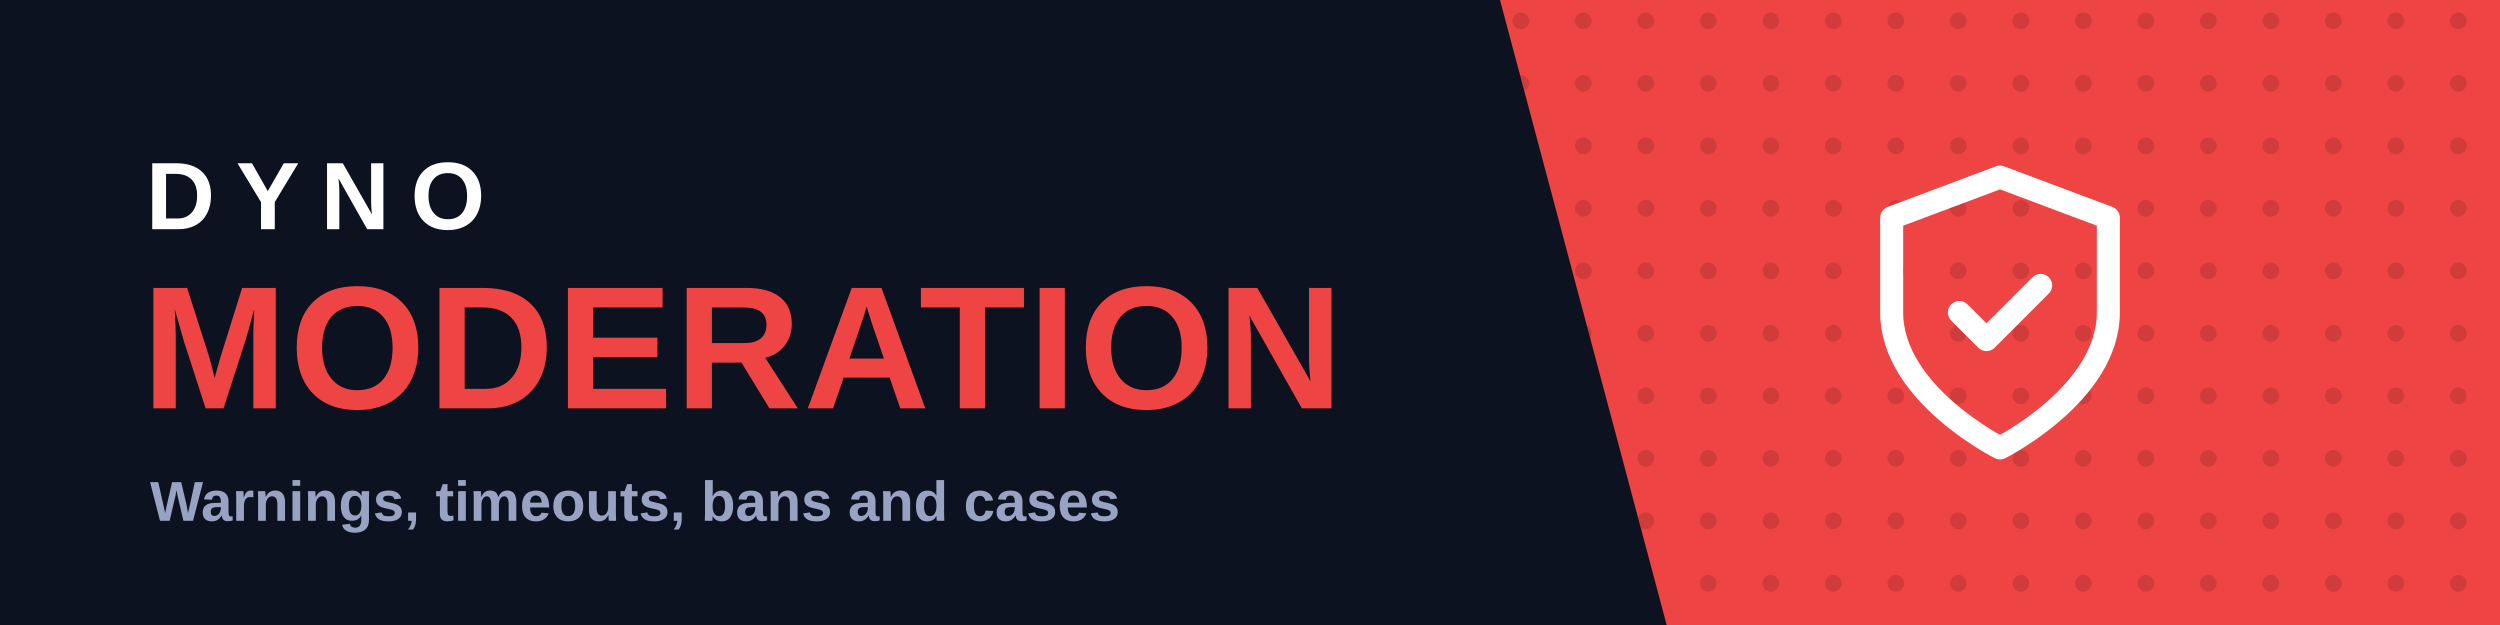
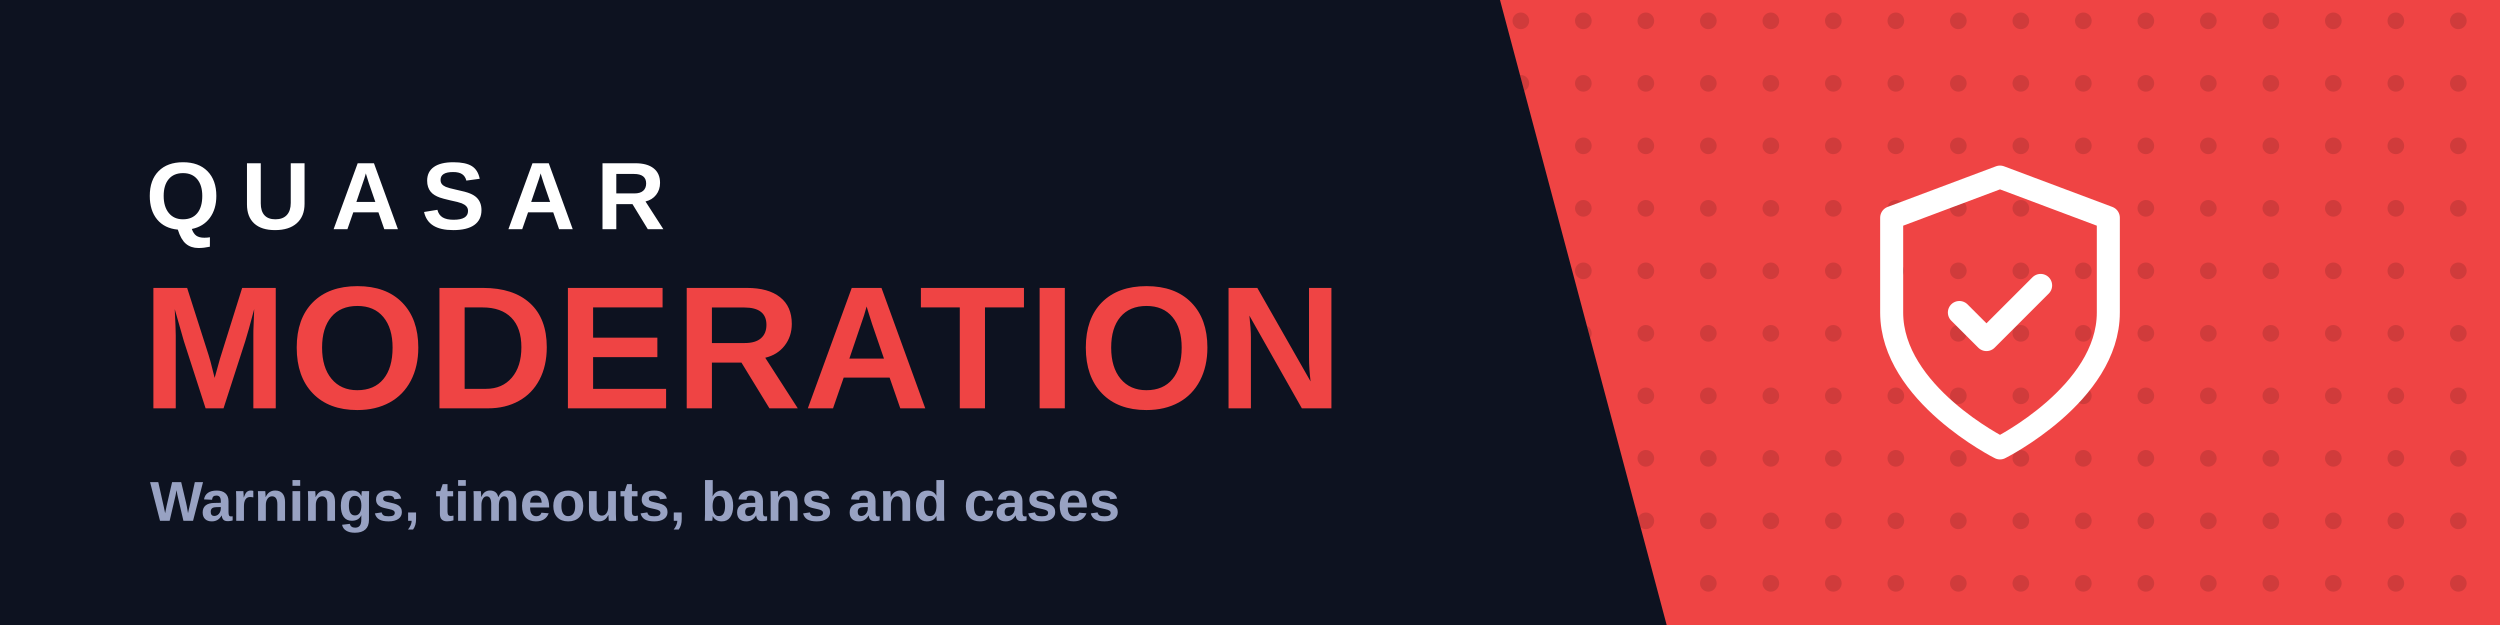
<svg xmlns="http://www.w3.org/2000/svg" width="1200" height="300" viewBox="0 0 1200 300">
  <defs>
    <clipPath id="slab">
      <path d="M720 0H1200V300H800Z" />
    </clipPath>
  </defs>
  <rect width="1200" height="300" fill="#0d1220" />
  <path d="M720 0H1200V300H800Z" fill="#ef4444" />
  <g clip-path="url(#slab)">
    <g fill="#000" opacity=".13">
      <circle cx="700" cy="10" r="4" />
      <circle cx="700" cy="40" r="4" />
      <circle cx="700" cy="70" r="4" />
      <circle cx="700" cy="100" r="4" />
      <circle cx="700" cy="130" r="4" />
      <circle cx="700" cy="160" r="4" />
      <circle cx="700" cy="190" r="4" />
      <circle cx="700" cy="220" r="4" />
      <circle cx="700" cy="250" r="4" />
      <circle cx="700" cy="280" r="4" />
      <circle cx="730" cy="10" r="4" />
      <circle cx="730" cy="40" r="4" />
      <circle cx="730" cy="70" r="4" />
      <circle cx="730" cy="100" r="4" />
      <circle cx="730" cy="130" r="4" />
      <circle cx="730" cy="160" r="4" />
      <circle cx="730" cy="190" r="4" />
      <circle cx="730" cy="220" r="4" />
      <circle cx="730" cy="250" r="4" />
      <circle cx="730" cy="280" r="4" />
      <circle cx="760" cy="10" r="4" />
      <circle cx="760" cy="40" r="4" />
      <circle cx="760" cy="70" r="4" />
      <circle cx="760" cy="100" r="4" />
      <circle cx="760" cy="130" r="4" />
      <circle cx="760" cy="160" r="4" />
      <circle cx="760" cy="190" r="4" />
      <circle cx="760" cy="220" r="4" />
      <circle cx="760" cy="250" r="4" />
      <circle cx="760" cy="280" r="4" />
      <circle cx="790" cy="10" r="4" />
      <circle cx="790" cy="40" r="4" />
      <circle cx="790" cy="70" r="4" />
      <circle cx="790" cy="100" r="4" />
      <circle cx="790" cy="130" r="4" />
      <circle cx="790" cy="160" r="4" />
      <circle cx="790" cy="190" r="4" />
      <circle cx="790" cy="220" r="4" />
      <circle cx="790" cy="250" r="4" />
      <circle cx="790" cy="280" r="4" />
      <circle cx="820" cy="10" r="4" />
      <circle cx="820" cy="40" r="4" />
      <circle cx="820" cy="70" r="4" />
      <circle cx="820" cy="100" r="4" />
      <circle cx="820" cy="130" r="4" />
      <circle cx="820" cy="160" r="4" />
      <circle cx="820" cy="190" r="4" />
      <circle cx="820" cy="220" r="4" />
      <circle cx="820" cy="250" r="4" />
      <circle cx="820" cy="280" r="4" />
      <circle cx="850" cy="10" r="4" />
      <circle cx="850" cy="40" r="4" />
      <circle cx="850" cy="70" r="4" />
      <circle cx="850" cy="100" r="4" />
      <circle cx="850" cy="130" r="4" />
      <circle cx="850" cy="160" r="4" />
      <circle cx="850" cy="190" r="4" />
      <circle cx="850" cy="220" r="4" />
      <circle cx="850" cy="250" r="4" />
      <circle cx="850" cy="280" r="4" />
      <circle cx="880" cy="10" r="4" />
      <circle cx="880" cy="40" r="4" />
      <circle cx="880" cy="70" r="4" />
      <circle cx="880" cy="100" r="4" />
      <circle cx="880" cy="130" r="4" />
      <circle cx="880" cy="160" r="4" />
      <circle cx="880" cy="190" r="4" />
      <circle cx="880" cy="220" r="4" />
      <circle cx="880" cy="250" r="4" />
      <circle cx="880" cy="280" r="4" />
      <circle cx="910" cy="10" r="4" />
      <circle cx="910" cy="40" r="4" />
      <circle cx="910" cy="70" r="4" />
      <circle cx="910" cy="100" r="4" />
      <circle cx="910" cy="130" r="4" />
      <circle cx="910" cy="160" r="4" />
      <circle cx="910" cy="190" r="4" />
      <circle cx="910" cy="220" r="4" />
      <circle cx="910" cy="250" r="4" />
      <circle cx="910" cy="280" r="4" />
      <circle cx="940" cy="10" r="4" />
      <circle cx="940" cy="40" r="4" />
      <circle cx="940" cy="70" r="4" />
      <circle cx="940" cy="100" r="4" />
      <circle cx="940" cy="130" r="4" />
      <circle cx="940" cy="160" r="4" />
      <circle cx="940" cy="190" r="4" />
      <circle cx="940" cy="220" r="4" />
      <circle cx="940" cy="250" r="4" />
      <circle cx="940" cy="280" r="4" />
      <circle cx="970" cy="10" r="4" />
      <circle cx="970" cy="40" r="4" />
      <circle cx="970" cy="70" r="4" />
      <circle cx="970" cy="100" r="4" />
      <circle cx="970" cy="130" r="4" />
      <circle cx="970" cy="160" r="4" />
      <circle cx="970" cy="190" r="4" />
      <circle cx="970" cy="220" r="4" />
      <circle cx="970" cy="250" r="4" />
      <circle cx="970" cy="280" r="4" />
      <circle cx="1000" cy="10" r="4" />
      <circle cx="1000" cy="40" r="4" />
      <circle cx="1000" cy="70" r="4" />
      <circle cx="1000" cy="100" r="4" />
      <circle cx="1000" cy="130" r="4" />
      <circle cx="1000" cy="160" r="4" />
      <circle cx="1000" cy="190" r="4" />
      <circle cx="1000" cy="220" r="4" />
      <circle cx="1000" cy="250" r="4" />
      <circle cx="1000" cy="280" r="4" />
      <circle cx="1030" cy="10" r="4" />
      <circle cx="1030" cy="40" r="4" />
      <circle cx="1030" cy="70" r="4" />
      <circle cx="1030" cy="100" r="4" />
      <circle cx="1030" cy="130" r="4" />
      <circle cx="1030" cy="160" r="4" />
      <circle cx="1030" cy="190" r="4" />
      <circle cx="1030" cy="220" r="4" />
      <circle cx="1030" cy="250" r="4" />
      <circle cx="1030" cy="280" r="4" />
      <circle cx="1060" cy="10" r="4" />
      <circle cx="1060" cy="40" r="4" />
      <circle cx="1060" cy="70" r="4" />
      <circle cx="1060" cy="100" r="4" />
      <circle cx="1060" cy="130" r="4" />
      <circle cx="1060" cy="160" r="4" />
      <circle cx="1060" cy="190" r="4" />
      <circle cx="1060" cy="220" r="4" />
      <circle cx="1060" cy="250" r="4" />
      <circle cx="1060" cy="280" r="4" />
      <circle cx="1090" cy="10" r="4" />
      <circle cx="1090" cy="40" r="4" />
      <circle cx="1090" cy="70" r="4" />
      <circle cx="1090" cy="100" r="4" />
      <circle cx="1090" cy="130" r="4" />
      <circle cx="1090" cy="160" r="4" />
      <circle cx="1090" cy="190" r="4" />
      <circle cx="1090" cy="220" r="4" />
      <circle cx="1090" cy="250" r="4" />
      <circle cx="1090" cy="280" r="4" />
      <circle cx="1120" cy="10" r="4" />
      <circle cx="1120" cy="40" r="4" />
      <circle cx="1120" cy="70" r="4" />
      <circle cx="1120" cy="100" r="4" />
      <circle cx="1120" cy="130" r="4" />
      <circle cx="1120" cy="160" r="4" />
      <circle cx="1120" cy="190" r="4" />
      <circle cx="1120" cy="220" r="4" />
      <circle cx="1120" cy="250" r="4" />
      <circle cx="1120" cy="280" r="4" />
      <circle cx="1150" cy="10" r="4" />
      <circle cx="1150" cy="40" r="4" />
      <circle cx="1150" cy="70" r="4" />
      <circle cx="1150" cy="100" r="4" />
      <circle cx="1150" cy="130" r="4" />
      <circle cx="1150" cy="160" r="4" />
      <circle cx="1150" cy="190" r="4" />
      <circle cx="1150" cy="220" r="4" />
      <circle cx="1150" cy="250" r="4" />
      <circle cx="1150" cy="280" r="4" />
      <circle cx="1180" cy="10" r="4" />
      <circle cx="1180" cy="40" r="4" />
      <circle cx="1180" cy="70" r="4" />
      <circle cx="1180" cy="100" r="4" />
      <circle cx="1180" cy="130" r="4" />
      <circle cx="1180" cy="160" r="4" />
      <circle cx="1180" cy="190" r="4" />
      <circle cx="1180" cy="220" r="4" />
      <circle cx="1180" cy="250" r="4" />
      <circle cx="1180" cy="280" r="4" />
      <circle cx="1210" cy="10" r="4" />
      <circle cx="1210" cy="40" r="4" />
      <circle cx="1210" cy="70" r="4" />
      <circle cx="1210" cy="100" r="4" />
      <circle cx="1210" cy="130" r="4" />
      <circle cx="1210" cy="160" r="4" />
      <circle cx="1210" cy="190" r="4" />
      <circle cx="1210" cy="220" r="4" />
      <circle cx="1210" cy="250" r="4" />
      <circle cx="1210" cy="280" r="4" />
    </g>
  </g>
  <g transform="translate(882 72) scale(6.5)" fill="none" stroke="#fff" stroke-width="1.7" stroke-linecap="round" stroke-linejoin="round">
    <path d="M12 22s8-4 8-10V5l-8-3-8 3v7c0 6 8 10 8 10z" />
    <path d="M9 12l2 2 4-4" />
  </g>
-   <text x="70" y="110" font-family="'Segoe UI Black', 'Segoe UI', Arial, sans-serif" font-weight="900" font-size="46" letter-spacing="10" fill="#ffffff">DYNO</text>
+   <text x="70" y="110" font-family="'Segoe UI Black', 'Segoe UI', Arial, sans-serif" font-weight="900" font-size="46" letter-spacing="10" fill="#ffffff">QUASAR</text>
  <text x="68" y="196" font-family="'Segoe UI Black', 'Segoe UI', Arial, sans-serif" font-weight="900" font-size="84" letter-spacing="1" fill="#ef4444">MODERATION</text>
  <text x="72" y="250" font-family="'Segoe UI', Arial, sans-serif" font-weight="600" font-size="27" fill="#98a2c3">Warnings, timeouts, bans and cases</text>
</svg>
